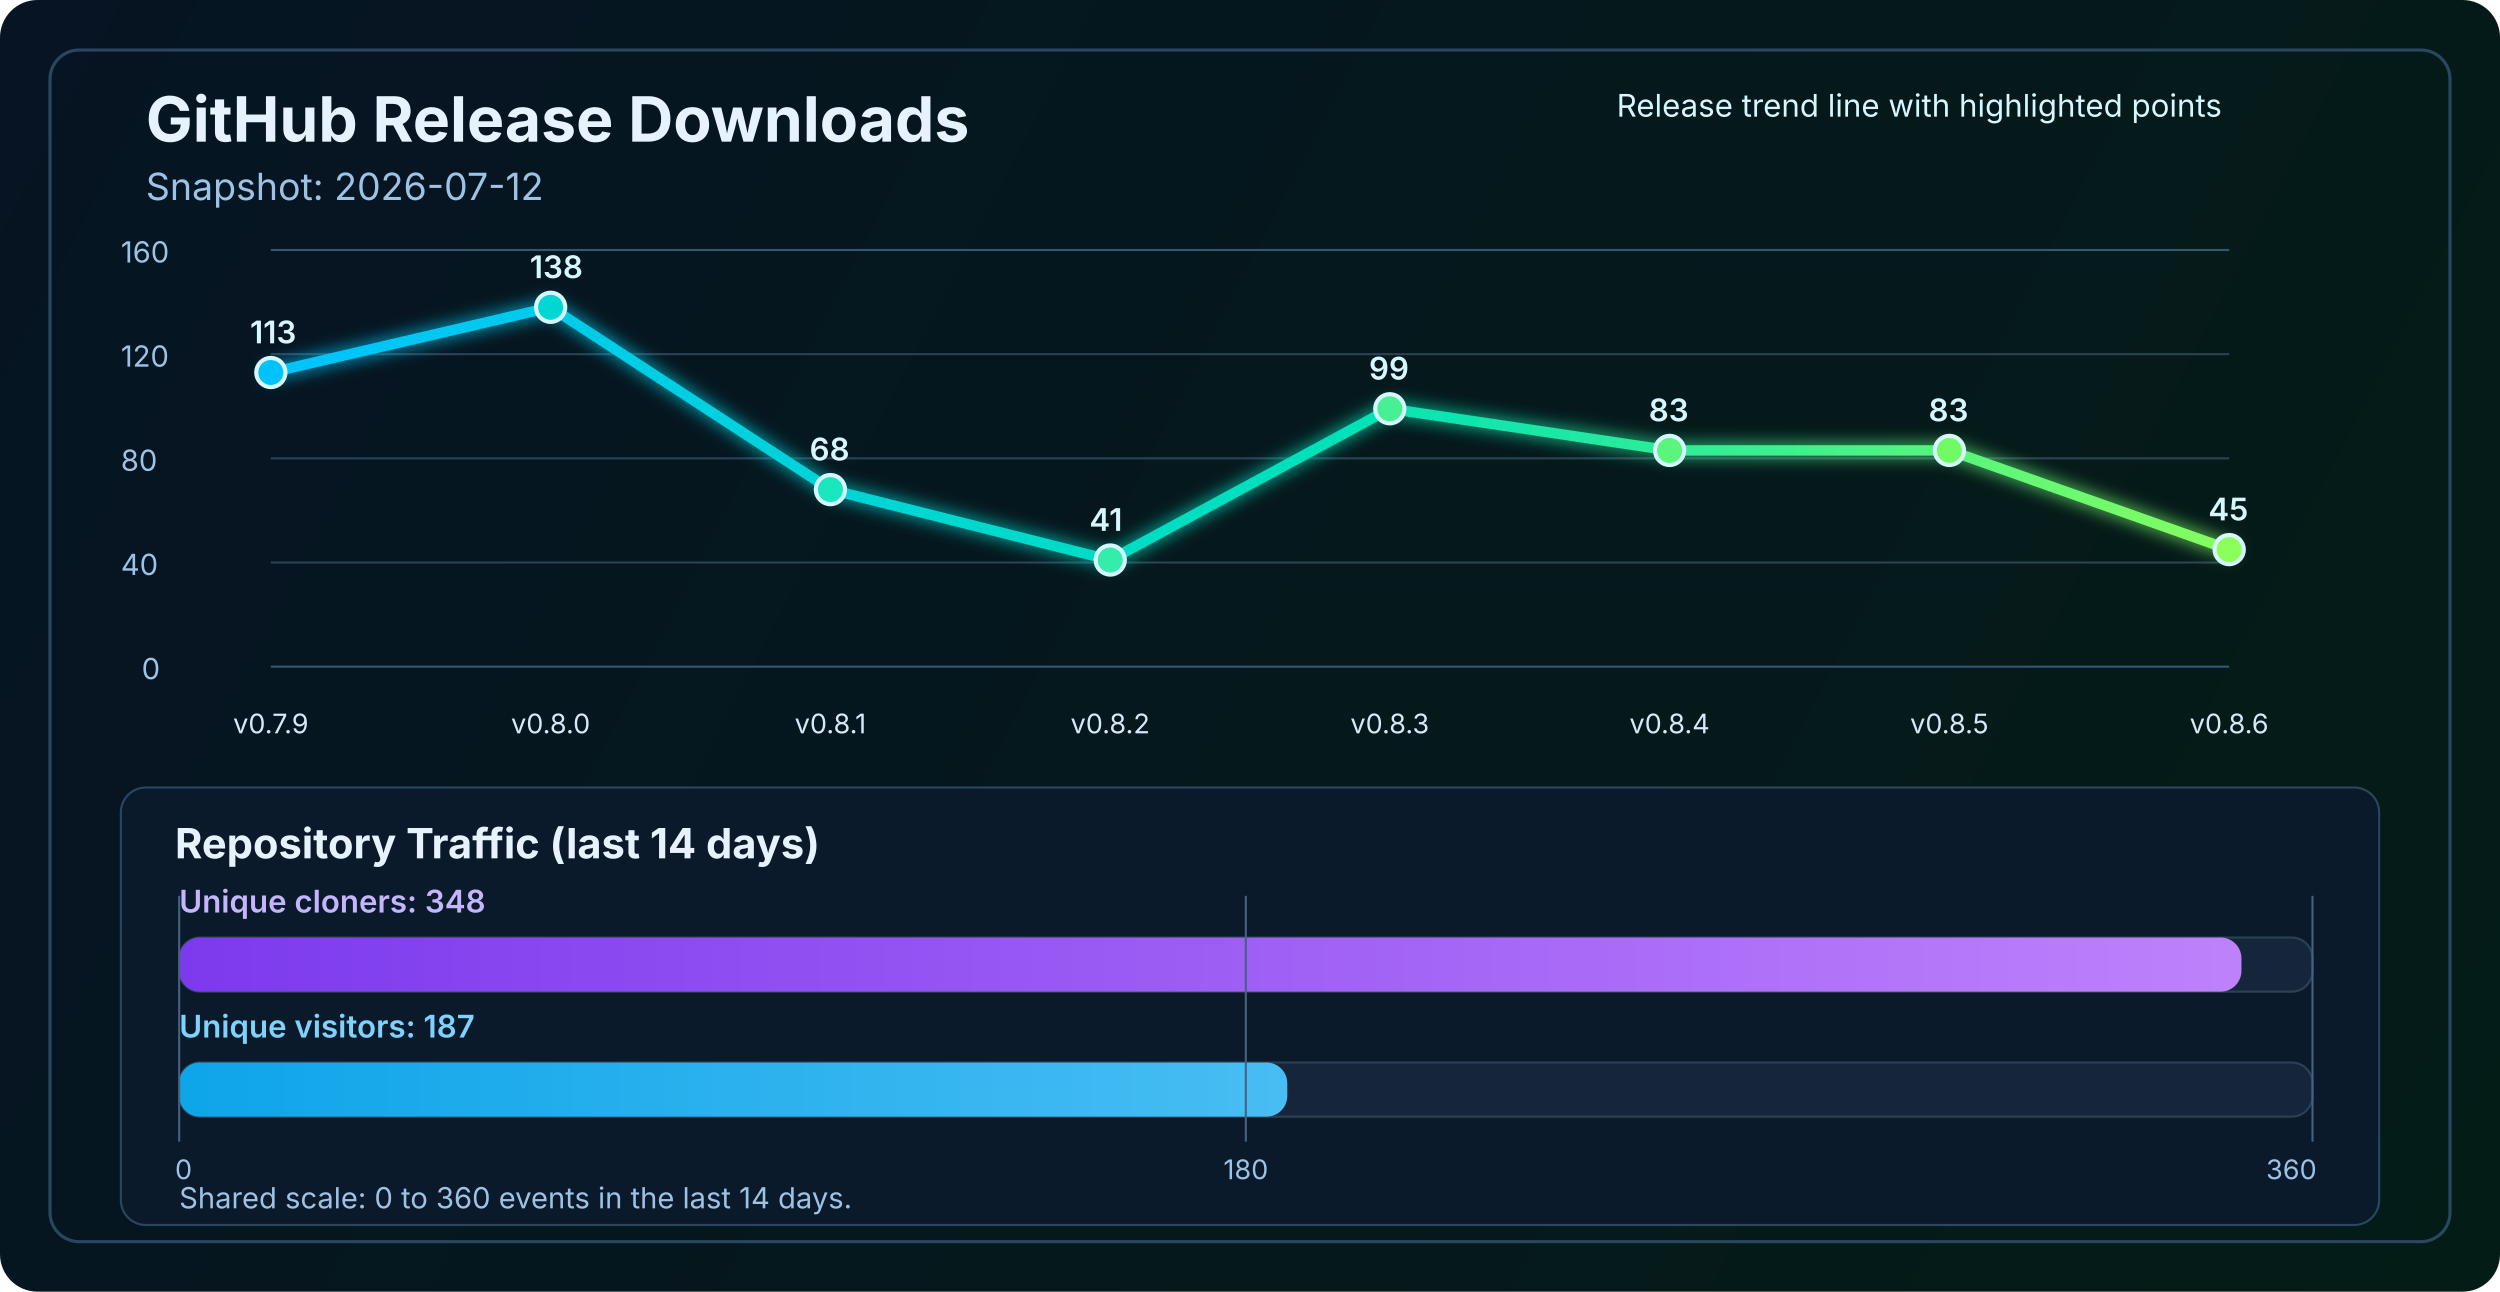
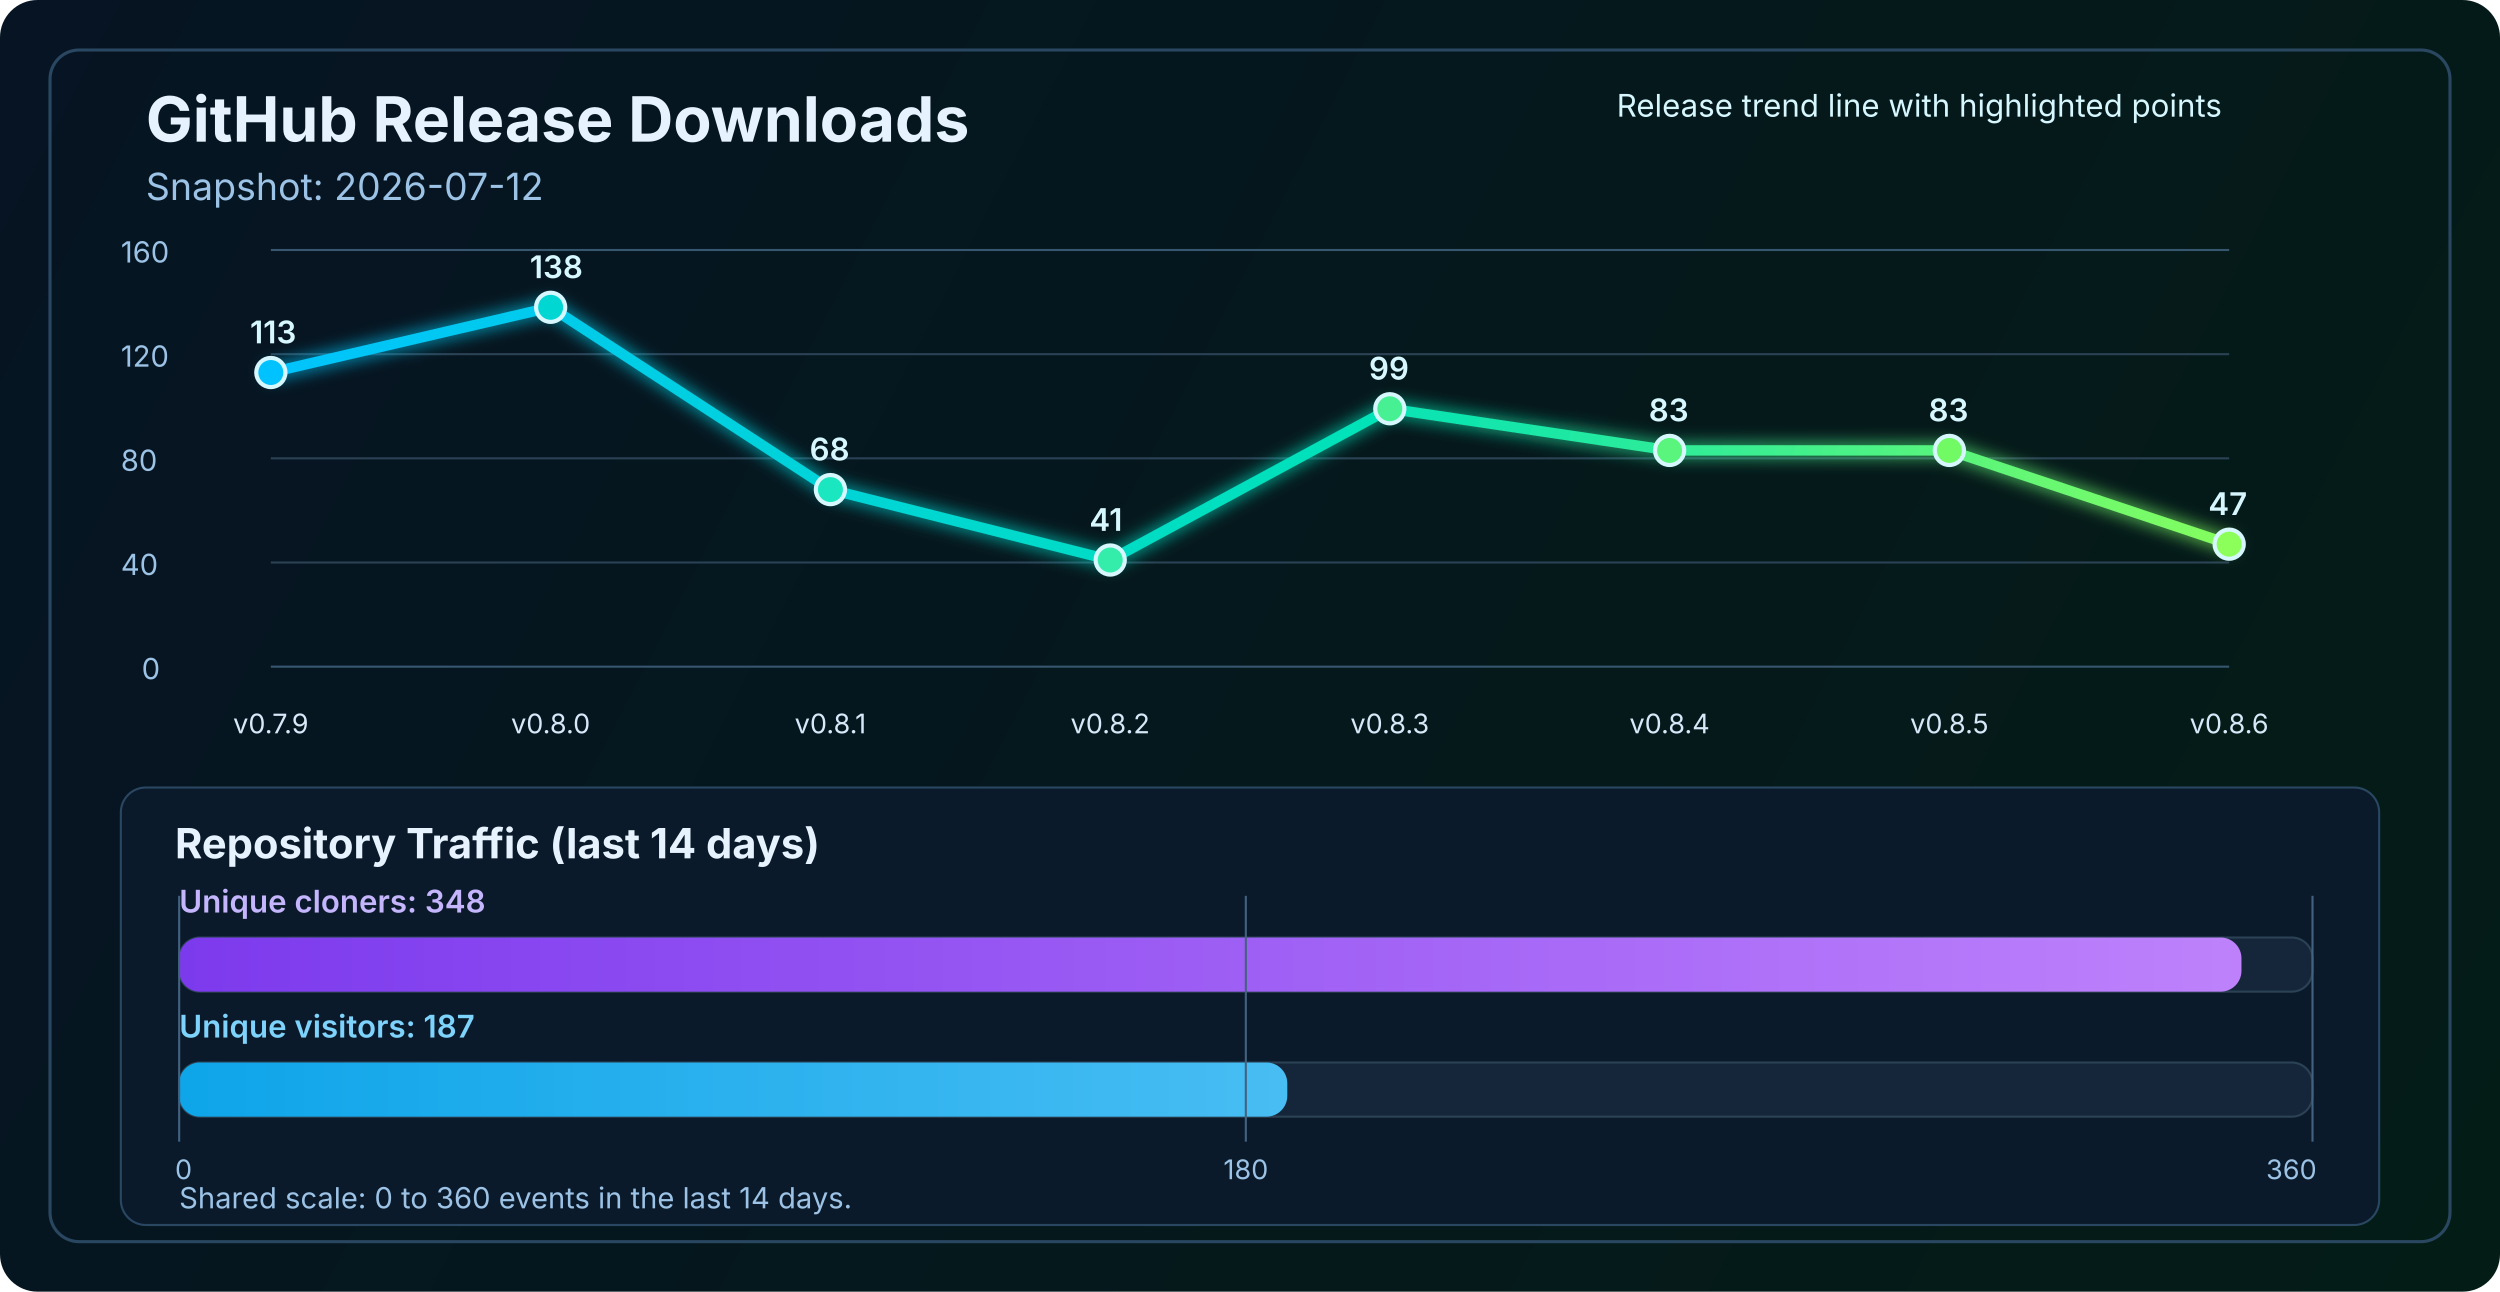
<svg xmlns="http://www.w3.org/2000/svg" width="1200" height="620" viewBox="0 0 1200 620" fill="none" role="img" aria-labelledby="title desc">
  <defs>
    <linearGradient id="bg" x1="0" y1="0" x2="1200" y2="620" gradientUnits="userSpaceOnUse">
      <stop stop-color="#061423" />
      <stop offset="1" stop-color="#041C16" />
    </linearGradient>
    <linearGradient id="line" x1="130" y1="86" x2="1070" y2="340" gradientUnits="userSpaceOnUse">
      <stop stop-color="#00C2FF" />
      <stop offset="0.55" stop-color="#00E2B8" />
      <stop offset="1" stop-color="#8CFF5A" />
    </linearGradient>
    <linearGradient id="cloneFill" x1="86" y1="450" x2="1110" y2="450" gradientUnits="userSpaceOnUse">
      <stop stop-color="#7C3AED" />
      <stop offset="1" stop-color="#C084FC" />
    </linearGradient>
    <linearGradient id="viewFill" x1="86" y1="482" x2="1110" y2="482" gradientUnits="userSpaceOnUse">
      <stop stop-color="#0EA5E9" />
      <stop offset="1" stop-color="#7DD3FC" />
    </linearGradient>
    <filter id="glow" x="-50%" y="-50%" width="200%" height="200%">
      <feGaussianBlur stdDeviation="4" result="blur" />
      <feMerge>
        <feMergeNode in="blur" />
        <feMergeNode in="SourceGraphic" />
      </feMerge>
    </filter>
  </defs>
  <rect width="1200" height="620" rx="18" fill="url(#bg)" />
  <rect x="24" y="24" width="1152" height="572" rx="14" stroke="#2A4762" stroke-width="1.5" />
  <text x="70" y="68" fill="#E6F3FF" font-size="30" font-family="SF Pro Display, -apple-system, BlinkMacSystemFont, Segoe UI, sans-serif" font-weight="700">GitHub Release Downloads</text>
  <text x="70" y="96" fill="#9CC3E6" font-size="18" font-family="SF Pro Text, -apple-system, BlinkMacSystemFont, Segoe UI, sans-serif">Snapshot: 2026-07-12</text>
  <line x1="130" y1="320.0" x2="1070" y2="320.0" stroke="#37566F" stroke-width="1" />
  <line x1="130" y1="270.0" x2="1070" y2="270.0" stroke="#2B4255" stroke-width="1" />
  <line x1="130" y1="220.0" x2="1070" y2="220.0" stroke="#2B4255" stroke-width="1" />
  <line x1="130" y1="170.0" x2="1070" y2="170.0" stroke="#2B4255" stroke-width="1" />
  <line x1="130" y1="120.0" x2="1070" y2="120.0" stroke="#37566F" stroke-width="1" />
  <text x="68" y="326.0" fill="#9CC3E6" font-size="14" font-family="SF Pro Text, -apple-system, BlinkMacSystemFont, Segoe UI, sans-serif">0</text>
  <text x="58" y="276.0" fill="#9CC3E6" font-size="14" font-family="SF Pro Text, -apple-system, BlinkMacSystemFont, Segoe UI, sans-serif">40</text>
  <text x="58" y="226.0" fill="#9CC3E6" font-size="14" font-family="SF Pro Text, -apple-system, BlinkMacSystemFont, Segoe UI, sans-serif">80</text>
  <text x="58" y="176.0" fill="#9CC3E6" font-size="14" font-family="SF Pro Text, -apple-system, BlinkMacSystemFont, Segoe UI, sans-serif">120</text>
  <text x="58" y="126.0" fill="#9CC3E6" font-size="14" font-family="SF Pro Text, -apple-system, BlinkMacSystemFont, Segoe UI, sans-serif">160</text>
-   <polyline points="130.0,178.8 264.3,147.5 398.6,235.0 532.9,268.8 667.1,196.2 801.4,216.2 935.7,216.2 1070.0,263.8" fill="none" stroke="url(#line)" stroke-width="5" stroke-linecap="round" stroke-linejoin="round" filter="url(#glow)" />
+   <polyline points="130.0,178.8 264.3,147.5 398.6,235.0 532.9,268.8 667.1,196.2 801.4,216.2 935.7,216.2 1070.0,261.2" fill="none" stroke="url(#line)" stroke-width="5" stroke-linecap="round" stroke-linejoin="round" filter="url(#glow)" />
  <circle cx="130.0" cy="178.8" r="7" fill="#00C2FF" stroke="#D7F7FF" stroke-width="2" />
  <circle cx="264.3" cy="147.5" r="7" fill="#00D7D2" stroke="#D7F7FF" stroke-width="2" />
  <circle cx="398.6" cy="235.0" r="7" fill="#1AE7C0" stroke="#D7F7FF" stroke-width="2" />
  <circle cx="532.9" cy="268.8" r="7" fill="#34EDAA" stroke="#D7F7FF" stroke-width="2" />
  <circle cx="667.1" cy="196.2" r="7" fill="#47F193" stroke="#D7F7FF" stroke-width="2" />
  <circle cx="801.4" cy="216.2" r="7" fill="#5AF57D" stroke="#D7F7FF" stroke-width="2" />
  <circle cx="935.7" cy="216.2" r="7" fill="#72FA64" stroke="#D7F7FF" stroke-width="2" />
-   <circle cx="1070.0" cy="263.8" r="7" fill="#8CFF5A" stroke="#D7F7FF" stroke-width="2" />
+   <circle cx="1070.0" cy="261.2" r="7" fill="#8CFF5A" stroke="#D7F7FF" stroke-width="2" />
  <text x="130.0" y="352" text-anchor="middle" fill="#D7E8F8" font-size="13" font-family="SF Pro Text, -apple-system, BlinkMacSystemFont, Segoe UI, sans-serif">v0.7.9</text>
  <text x="264.3" y="352" text-anchor="middle" fill="#D7E8F8" font-size="13" font-family="SF Pro Text, -apple-system, BlinkMacSystemFont, Segoe UI, sans-serif">v0.8.0</text>
  <text x="398.6" y="352" text-anchor="middle" fill="#D7E8F8" font-size="13" font-family="SF Pro Text, -apple-system, BlinkMacSystemFont, Segoe UI, sans-serif">v0.8.1</text>
  <text x="532.9" y="352" text-anchor="middle" fill="#D7E8F8" font-size="13" font-family="SF Pro Text, -apple-system, BlinkMacSystemFont, Segoe UI, sans-serif">v0.8.2</text>
  <text x="667.1" y="352" text-anchor="middle" fill="#D7E8F8" font-size="13" font-family="SF Pro Text, -apple-system, BlinkMacSystemFont, Segoe UI, sans-serif">v0.8.3</text>
  <text x="801.4" y="352" text-anchor="middle" fill="#D7E8F8" font-size="13" font-family="SF Pro Text, -apple-system, BlinkMacSystemFont, Segoe UI, sans-serif">v0.8.4</text>
  <text x="935.7" y="352" text-anchor="middle" fill="#D7E8F8" font-size="13" font-family="SF Pro Text, -apple-system, BlinkMacSystemFont, Segoe UI, sans-serif">v0.8.5</text>
  <text x="1070.0" y="352" text-anchor="middle" fill="#D7E8F8" font-size="13" font-family="SF Pro Text, -apple-system, BlinkMacSystemFont, Segoe UI, sans-serif">v0.8.6</text>
  <text x="120.0" y="164.8" fill="#D7F7FF" font-size="15" font-family="SF Pro Text, -apple-system, BlinkMacSystemFont, Segoe UI, sans-serif" font-weight="600">113</text>
  <text x="254.3" y="133.5" fill="#D7F7FF" font-size="15" font-family="SF Pro Text, -apple-system, BlinkMacSystemFont, Segoe UI, sans-serif" font-weight="600">138</text>
  <text x="388.6" y="221.0" fill="#D7F7FF" font-size="15" font-family="SF Pro Text, -apple-system, BlinkMacSystemFont, Segoe UI, sans-serif" font-weight="600">68</text>
  <text x="522.9" y="254.8" fill="#D7F7FF" font-size="15" font-family="SF Pro Text, -apple-system, BlinkMacSystemFont, Segoe UI, sans-serif" font-weight="600">41</text>
  <text x="657.1" y="182.2" fill="#D7F7FF" font-size="15" font-family="SF Pro Text, -apple-system, BlinkMacSystemFont, Segoe UI, sans-serif" font-weight="600">99</text>
  <text x="791.4" y="202.2" fill="#D7F7FF" font-size="15" font-family="SF Pro Text, -apple-system, BlinkMacSystemFont, Segoe UI, sans-serif" font-weight="600">83</text>
  <text x="925.7" y="202.2" fill="#D7F7FF" font-size="15" font-family="SF Pro Text, -apple-system, BlinkMacSystemFont, Segoe UI, sans-serif" font-weight="600">83</text>
-   <text x="1060.0" y="249.8" fill="#D7F7FF" font-size="15" font-family="SF Pro Text, -apple-system, BlinkMacSystemFont, Segoe UI, sans-serif" font-weight="600">45</text>
+   <text x="1060.0" y="247.2" fill="#D7F7FF" font-size="15" font-family="SF Pro Text, -apple-system, BlinkMacSystemFont, Segoe UI, sans-serif" font-weight="600">47</text>
  <text x="776" y="56" fill="#D7F7FF" font-size="15" font-family="SF Pro Text, -apple-system, BlinkMacSystemFont, Segoe UI, sans-serif">Release trend line with highlighted points</text>
  <rect x="58" y="378" width="1084" height="210" rx="12" fill="#0A1A2B" stroke="#2A4762" stroke-width="1" />
  <text x="84" y="412" fill="#E6F3FF" font-size="20" font-family="SF Pro Text, -apple-system, BlinkMacSystemFont, Segoe UI, sans-serif" font-weight="700">Repository Traffic (last 14 days)</text>
  <text x="86" y="438" fill="#C4B5FD" font-size="15" font-family="SF Pro Text, -apple-system, BlinkMacSystemFont, Segoe UI, sans-serif" font-weight="600">Unique cloners: 348</text>
  <rect x="86" y="450" width="1024" height="26" rx="10" fill="#15263A" stroke="#2B4255" stroke-width="1" />
  <rect x="86" y="450" width="989.9" height="26" rx="10" fill="url(#cloneFill)" />
  <text x="86" y="498" fill="#7DD3FC" font-size="15" font-family="SF Pro Text, -apple-system, BlinkMacSystemFont, Segoe UI, sans-serif" font-weight="600">Unique visitors: 187</text>
  <rect x="86" y="510" width="1024" height="26" rx="10" fill="#15263A" stroke="#2B4255" stroke-width="1" />
  <rect x="86" y="510" width="531.9" height="26" rx="10" fill="url(#viewFill)" />
  <line x1="86" y1="430" x2="86" y2="548" stroke="#436280" stroke-width="1" />
  <line x1="598.0" y1="430" x2="598.0" y2="548" stroke="#436280" stroke-width="1" />
  <line x1="1110" y1="430" x2="1110" y2="548" stroke="#436280" stroke-width="1" />
  <text x="84" y="566" text-anchor="start" fill="#9CC3E6" font-size="13" font-family="SF Pro Text, -apple-system, BlinkMacSystemFont, Segoe UI, sans-serif">0</text>
  <text x="598.0" y="566" text-anchor="middle" fill="#9CC3E6" font-size="13" font-family="SF Pro Text, -apple-system, BlinkMacSystemFont, Segoe UI, sans-serif">180</text>
  <text x="1112" y="566" text-anchor="end" fill="#9CC3E6" font-size="13" font-family="SF Pro Text, -apple-system, BlinkMacSystemFont, Segoe UI, sans-serif">360</text>
  <text x="86" y="580" fill="#9CC3E6" font-size="14" font-family="SF Pro Text, -apple-system, BlinkMacSystemFont, Segoe UI, sans-serif">Shared scale: 0 to 360 events in the last 14 days.</text>
</svg>
